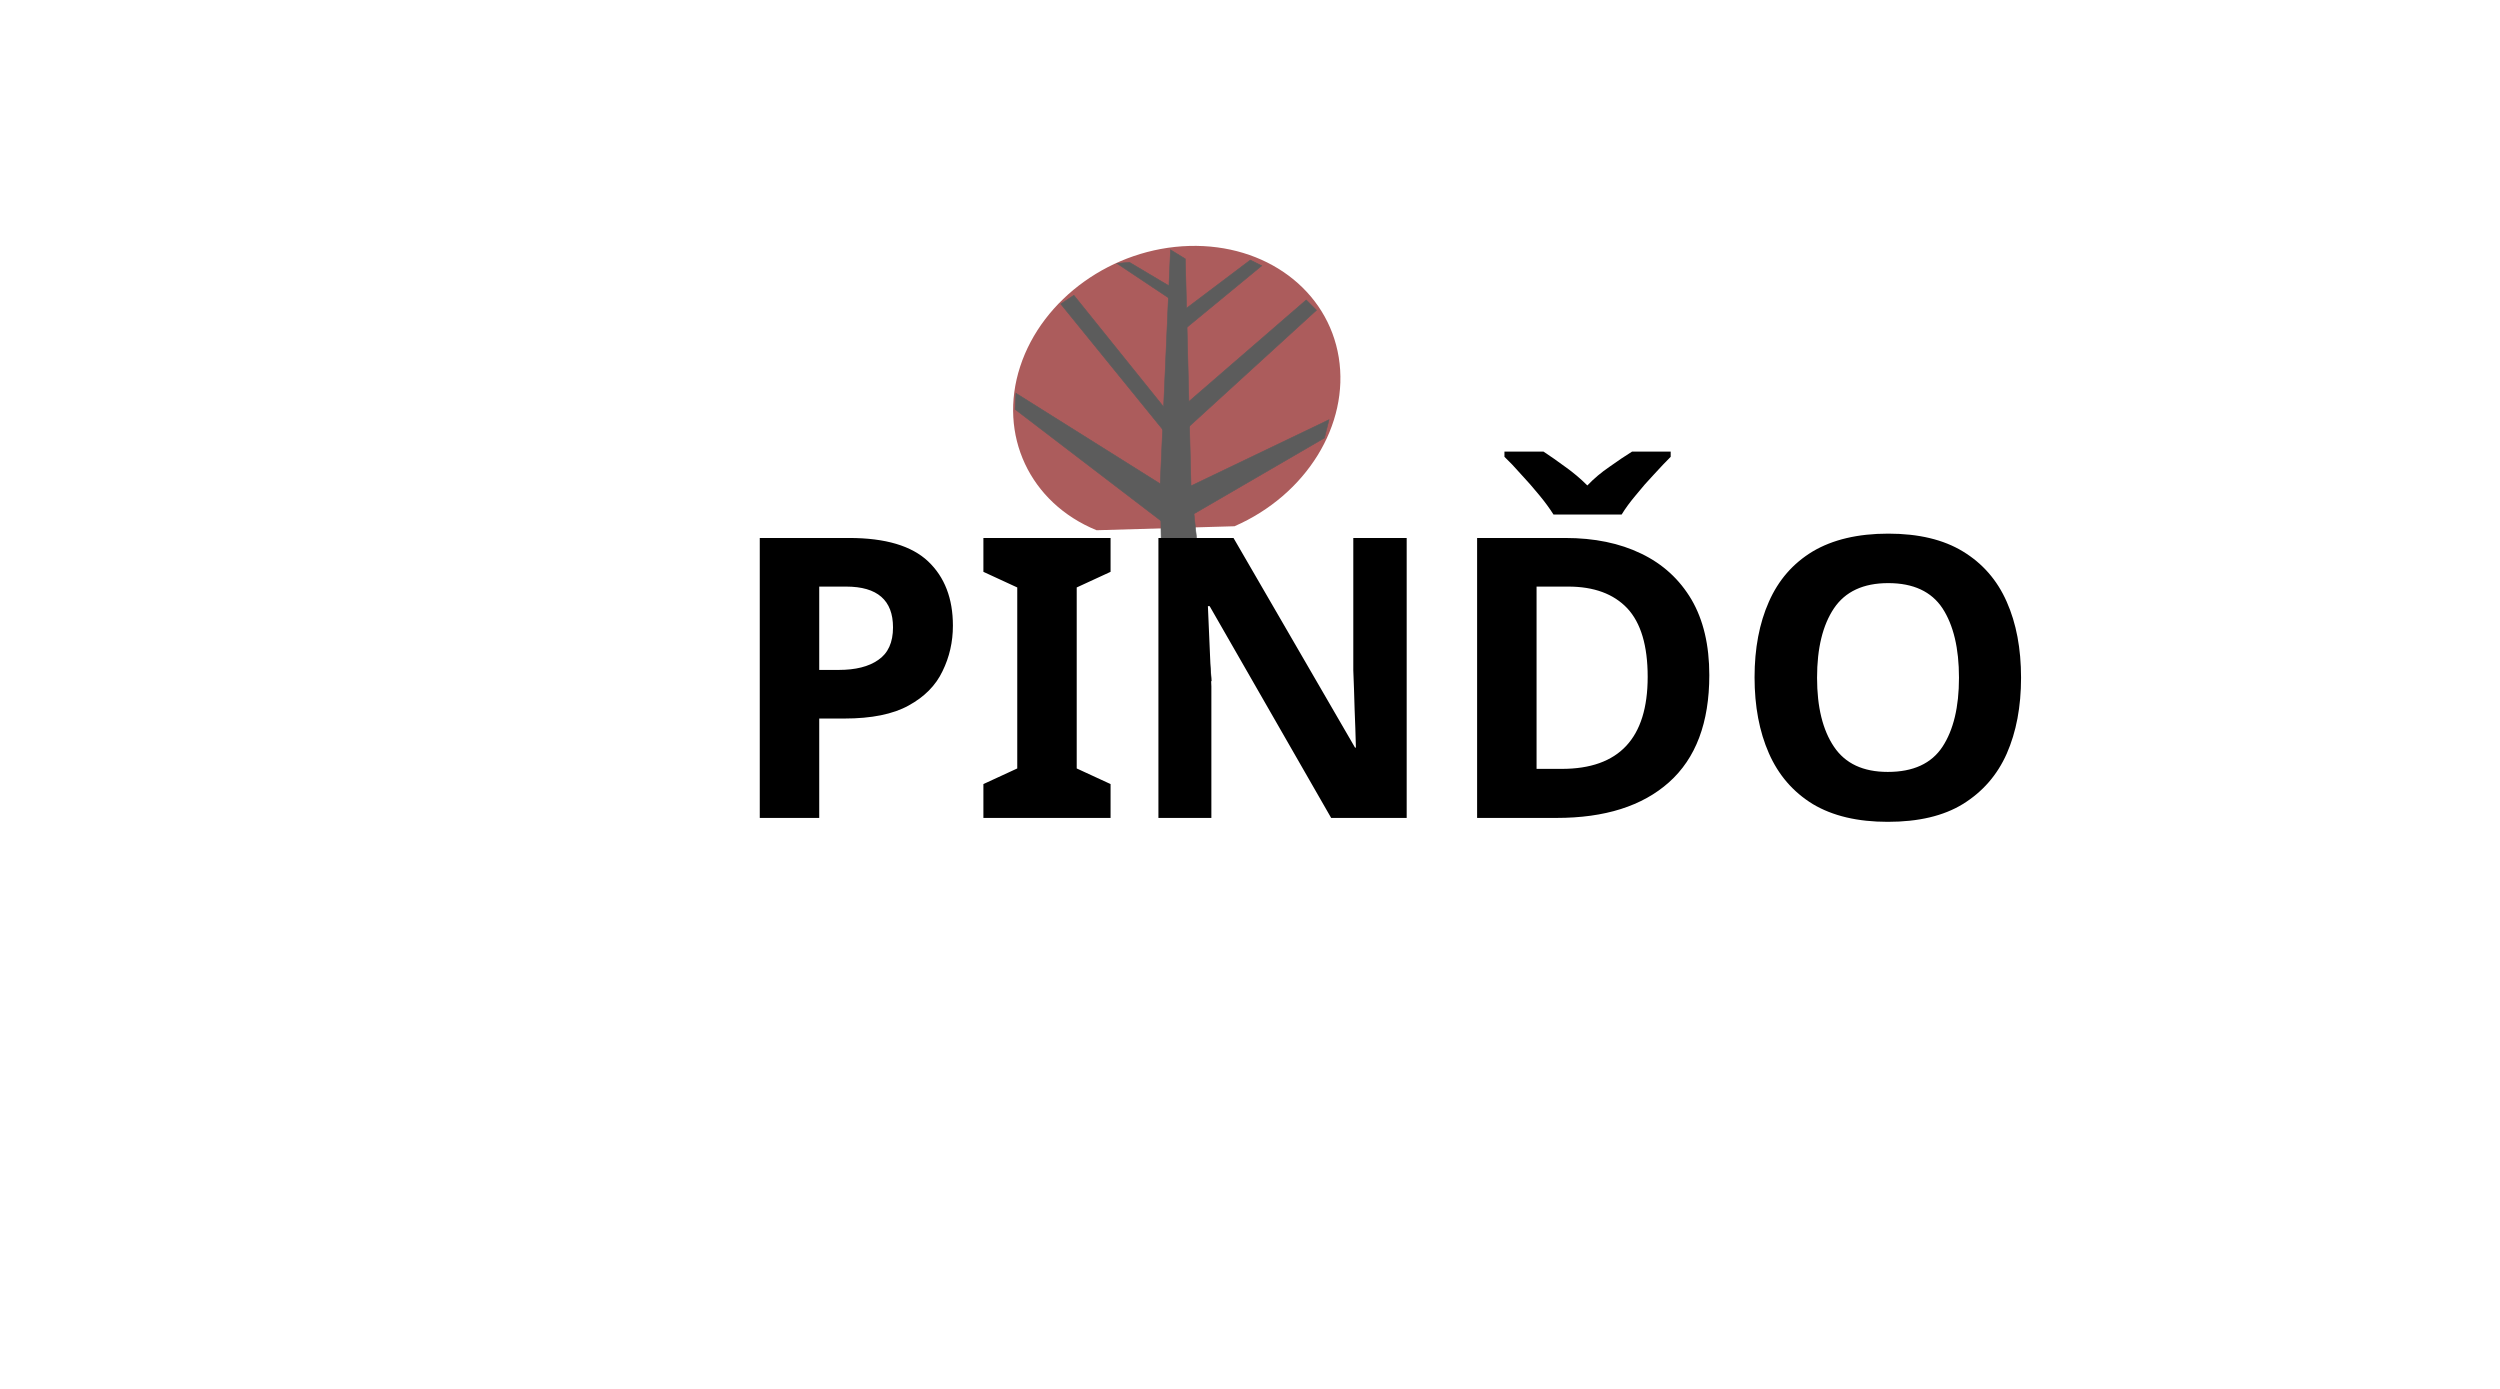
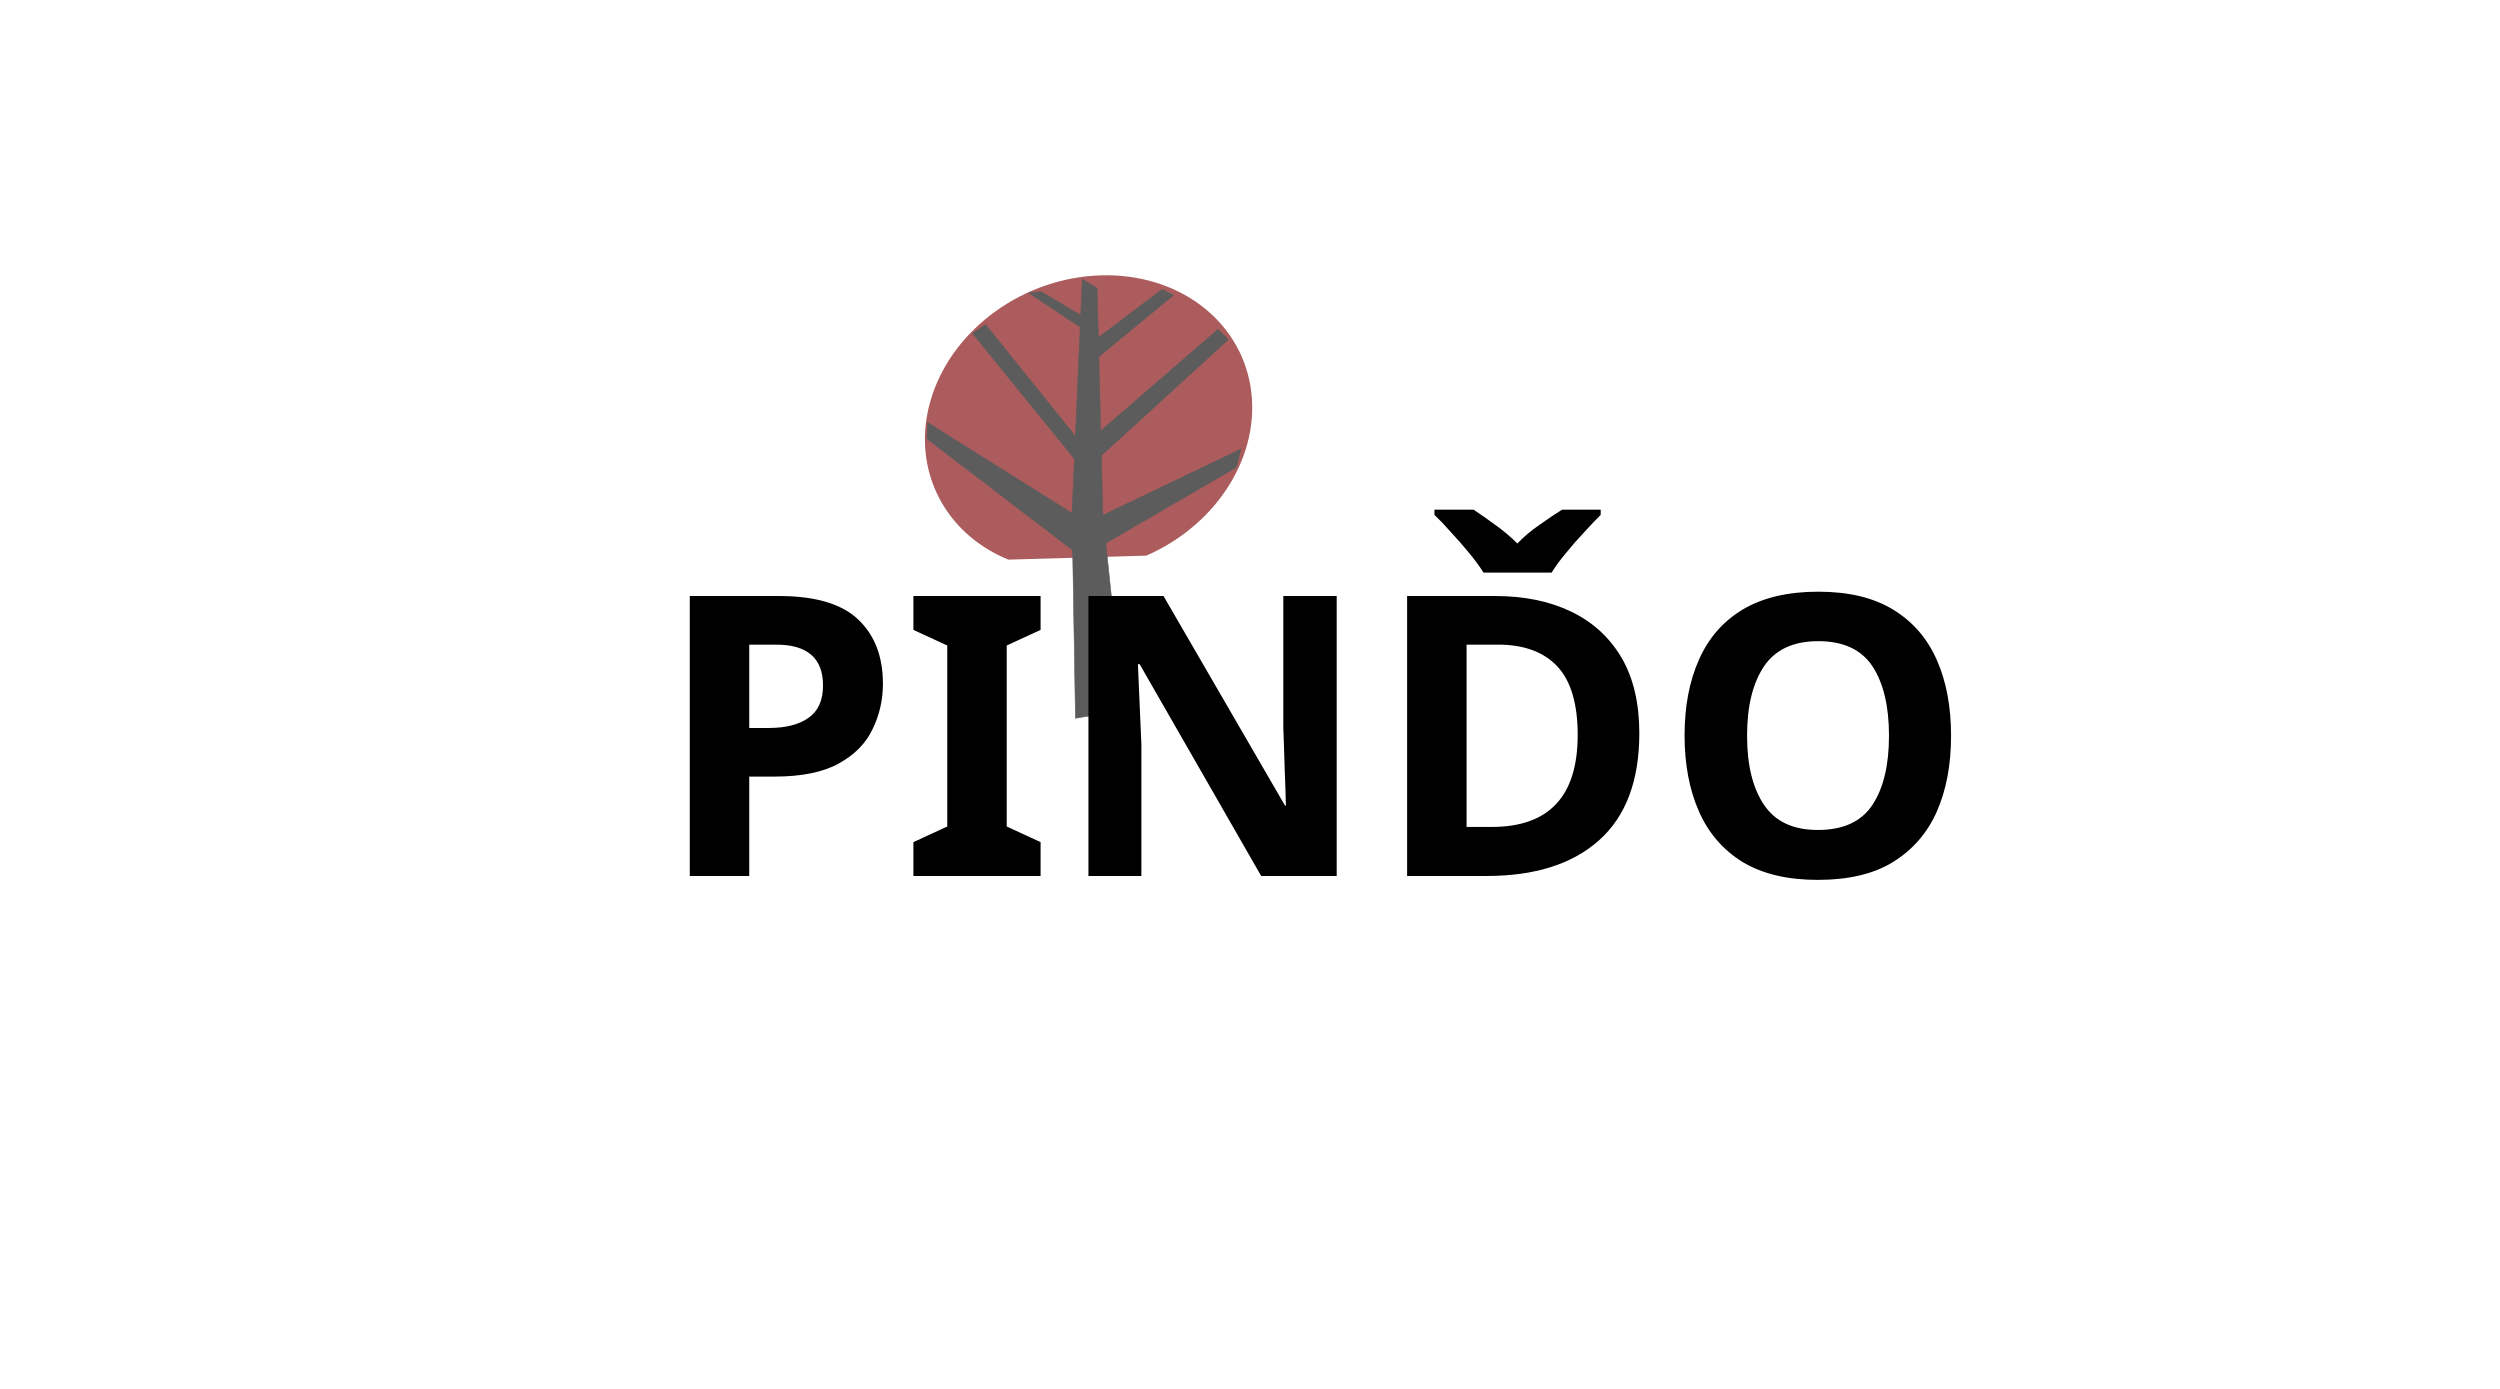
- <svg xmlns="http://www.w3.org/2000/svg" id="svg4866" version="1.1" viewBox="0 0 90 50" height="50mm" width="90mm">
+ <svg xmlns="http://www.w3.org/2000/svg" width="90mm" height="50mm" viewBox="0 0 90 50" version="1.1" id="svg4866">
  <defs id="defs4860" />
  <g id="layer1">
-     <g id="g8950" transform="matrix(0.5036231,0,0,0.5036231,20.48554,8.06994)" style="opacity:1" />
-     <text id="text8026-6-3-6" y="27.776" x="-33.475" style="font-style:normal;font-variant:normal;font-weight:bold;font-stretch:normal;font-size:6.161px;line-height:1.25;font-family:sans-serif;-inkscape-font-specification:'sans-serif Bold';letter-spacing:0px;word-spacing:0px;fill:#000000;fill-opacity:1;stroke:none;stroke-width:0.154" xml:space="preserve">
-       <tspan style="font-style:normal;font-variant:normal;font-weight:normal;font-stretch:normal;font-size:14.787px;font-family:'Jaapokki subtract';-inkscape-font-specification:'Jaapokki subtract';stroke-width:0.154" y="27.776" x="-33.475" id="tspan8024-6-5-7" />
+     <g style="opacity:1" transform="matrix(0.5036231,0,0,0.5036231,20.48554,8.06994)" id="g8950" />
+     <text xml:space="preserve" style="font-style:normal;font-variant:normal;font-weight:bold;font-stretch:normal;font-size:6.161px;line-height:1.25;font-family:sans-serif;-inkscape-font-specification:'sans-serif Bold';letter-spacing:0px;word-spacing:0px;fill:#000000;fill-opacity:1;stroke:none;stroke-width:0.154" x="-33.475" y="27.776" id="text8026-6-3-6">
+       <tspan id="tspan8024-6-5-7" x="-33.475" y="27.776" style="font-style:normal;font-variant:normal;font-weight:normal;font-stretch:normal;font-size:14.787px;font-family:'Jaapokki subtract';-inkscape-font-specification:'Jaapokki subtract';stroke-width:0.154" />
    </text>
-     <text id="text3052-2-96-1-0-4-3-1" y="29.445" x="26.084" style="font-style:normal;font-variant:normal;font-weight:bold;font-stretch:normal;font-size:16.933px;line-height:1.25;font-family:'Jaapokki subtract';-inkscape-font-specification:'Jaapokki subtract, Bold';font-variant-ligatures:normal;font-variant-caps:normal;font-variant-numeric:normal;font-variant-east-asian:normal;stroke-width:0.265" xml:space="preserve">
-       <tspan style="font-style:normal;font-variant:normal;font-weight:bold;font-stretch:normal;font-size:14.111px;font-family:'Jaapokki subtract';-inkscape-font-specification:'Jaapokki subtract, Bold';font-variant-ligatures:normal;font-variant-caps:normal;font-variant-numeric:normal;font-variant-east-asian:normal;stroke-width:0.265" y="29.445" x="26.084" id="tspan3050-5-02-1-3-0-9-9">PINĎO</tspan>
+     <text xml:space="preserve" style="font-style:normal;font-variant:normal;font-weight:bold;font-stretch:normal;font-size:16.933px;line-height:1.25;font-family:'Jaapokki subtract';-inkscape-font-specification:'Jaapokki subtract, Bold';font-variant-ligatures:normal;font-variant-caps:normal;font-variant-numeric:normal;font-variant-east-asian:normal;stroke-width:0.265" x="23.565" y="31.533" id="text3052-2-96-1-0-4-3-1">
+       <tspan id="tspan3050-5-02-1-3-0-9-9" x="23.565" y="31.533" style="font-style:normal;font-variant:normal;font-weight:bold;font-stretch:normal;font-size:14.111px;font-family:'Jaapokki subtract';-inkscape-font-specification:'Jaapokki subtract, Bold';font-variant-ligatures:normal;font-variant-caps:normal;font-variant-numeric:normal;font-variant-east-asian:normal;stroke-width:0.265">PINĎO</tspan>
    </text>
-     <g transform="matrix(0.07680772,0,0,0.07680772,6.688851,-3.802927)" id="g1897-3-5" style="opacity:0.639">
+     <g style="opacity:0.639" id="g1897-3-5" transform="matrix(0.07680772,0,0,0.07680772,3.51385,-2.744594)">
      <g id="g1946-4">
-         <path style="opacity:1;fill:#7d0000;fill-opacity:1;stroke-width:0.265" id="path1684-0-8-1-7" d="m 443.956,-271.958 a 67.619,78.31 0 0 1 -84.629,2.139 67.619,78.31 0 0 1 -20.12,-95.223 67.619,78.31 0 0 1 75.919,-43.358 67.619,78.31 0 0 1 52.984,76.454" transform="rotate(66.41204)" />
-         <path style="fill:#000000;fill-opacity:1;stroke:#000000;stroke-width:0.265px;stroke-linecap:butt;stroke-linejoin:miter;stroke-opacity:1" d="m 461.531,166.579 6.949,4.276 2.673,106.373 9.622,91.406 -22.451,3.742 -1.604,-96.217 z" id="path1678-2-9-9-4" />
-         <path style="fill:#000000;fill-opacity:1;stroke:#000000;stroke-width:0.265px;stroke-linecap:butt;stroke-linejoin:miter;stroke-opacity:1" d="m 468.48,194.375 30.469,-22.985 5.345,2.673 -36.349,29.934 z" id="path1686-3-7-4-43" />
-         <path style="fill:#000000;fill-opacity:1;stroke:#000000;stroke-width:0.265px;stroke-linecap:butt;stroke-linejoin:miter;stroke-opacity:1" d="m 469.549,238.207 55.592,-48.109 4.811,4.811 -61.472,56.127 z" id="path1688-7-3-7-07" />
-         <path style="fill:#000000;fill-opacity:1;stroke:#000000;stroke-width:0.265px;stroke-linecap:butt;stroke-linejoin:miter;stroke-opacity:1" d="m 471.152,277.228 64.679,-31.003 -2.138,8.553 -62.541,36.349 z" id="path1690-5-6-8-8" />
-         <path style="fill:#000000;fill-opacity:1;stroke:#000000;stroke-width:0.265px;stroke-linecap:butt;stroke-linejoin:miter;stroke-opacity:1" d="m 462.065,184.219 -19.778,-11.76 -5.88,0.535 32.072,21.382 z" id="path1692-9-1-4-6" />
-         <path style="fill:#000000;fill-opacity:1;stroke:#000000;stroke-width:0.274px;stroke-linecap:butt;stroke-linejoin:miter;stroke-opacity:1" d="m 459.317,241.465 -43.074,-53.543 -6.153,4.059 51.014,62.821 z" id="path1694-2-2-5-8" />
-         <path style="fill:#000000;fill-opacity:1;stroke:#000000;stroke-width:0.265px;stroke-linecap:butt;stroke-linejoin:miter;stroke-opacity:1" d="m 458.629,277.478 -69.548,-43.656 -0.378,7.56 69.737,53.295 z" id="path1696-2-9-0-8" />
+         <path transform="rotate(66.41204)" d="m 443.956,-271.958 a 67.619,78.31 0 0 1 -84.629,2.139 67.619,78.31 0 0 1 -20.12,-95.223 67.619,78.31 0 0 1 75.919,-43.358 67.619,78.31 0 0 1 52.984,76.454" id="path1684-0-8-1-7" style="opacity:1;fill:#7d0000;fill-opacity:1;stroke-width:0.265" />
+         <path id="path1678-2-9-9-4" d="m 461.531,166.579 6.949,4.276 2.673,106.373 9.622,91.406 -22.451,3.742 -1.604,-96.217 z" style="fill:#000000;fill-opacity:1;stroke:#000000;stroke-width:0.265px;stroke-linecap:butt;stroke-linejoin:miter;stroke-opacity:1" />
+         <path id="path1686-3-7-4-43" d="m 468.48,194.375 30.469,-22.985 5.345,2.673 -36.349,29.934 z" style="fill:#000000;fill-opacity:1;stroke:#000000;stroke-width:0.265px;stroke-linecap:butt;stroke-linejoin:miter;stroke-opacity:1" />
+         <path id="path1688-7-3-7-07" d="m 469.549,238.207 55.592,-48.109 4.811,4.811 -61.472,56.127 z" style="fill:#000000;fill-opacity:1;stroke:#000000;stroke-width:0.265px;stroke-linecap:butt;stroke-linejoin:miter;stroke-opacity:1" />
+         <path id="path1690-5-6-8-8" d="m 471.152,277.228 64.679,-31.003 -2.138,8.553 -62.541,36.349 z" style="fill:#000000;fill-opacity:1;stroke:#000000;stroke-width:0.265px;stroke-linecap:butt;stroke-linejoin:miter;stroke-opacity:1" />
+         <path id="path1692-9-1-4-6" d="m 462.065,184.219 -19.778,-11.76 -5.88,0.535 32.072,21.382 z" style="fill:#000000;fill-opacity:1;stroke:#000000;stroke-width:0.265px;stroke-linecap:butt;stroke-linejoin:miter;stroke-opacity:1" />
+         <path id="path1694-2-2-5-8" d="m 459.317,241.465 -43.074,-53.543 -6.153,4.059 51.014,62.821 z" style="fill:#000000;fill-opacity:1;stroke:#000000;stroke-width:0.274px;stroke-linecap:butt;stroke-linejoin:miter;stroke-opacity:1" />
+         <path id="path1696-2-9-0-8" d="m 458.629,277.478 -69.548,-43.656 -0.378,7.56 69.737,53.295 z" style="fill:#000000;fill-opacity:1;stroke:#000000;stroke-width:0.265px;stroke-linecap:butt;stroke-linejoin:miter;stroke-opacity:1" />
      </g>
    </g>
  </g>
</svg>
